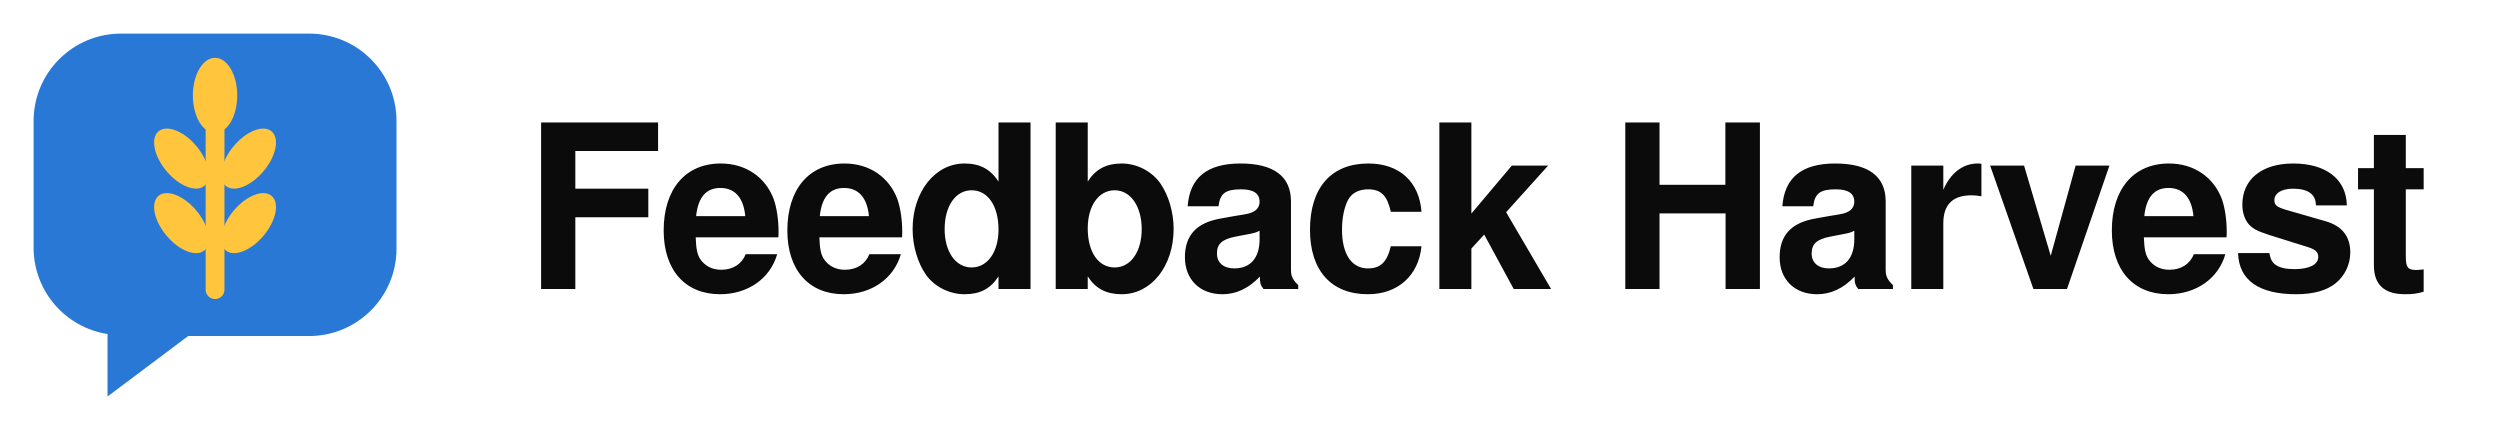
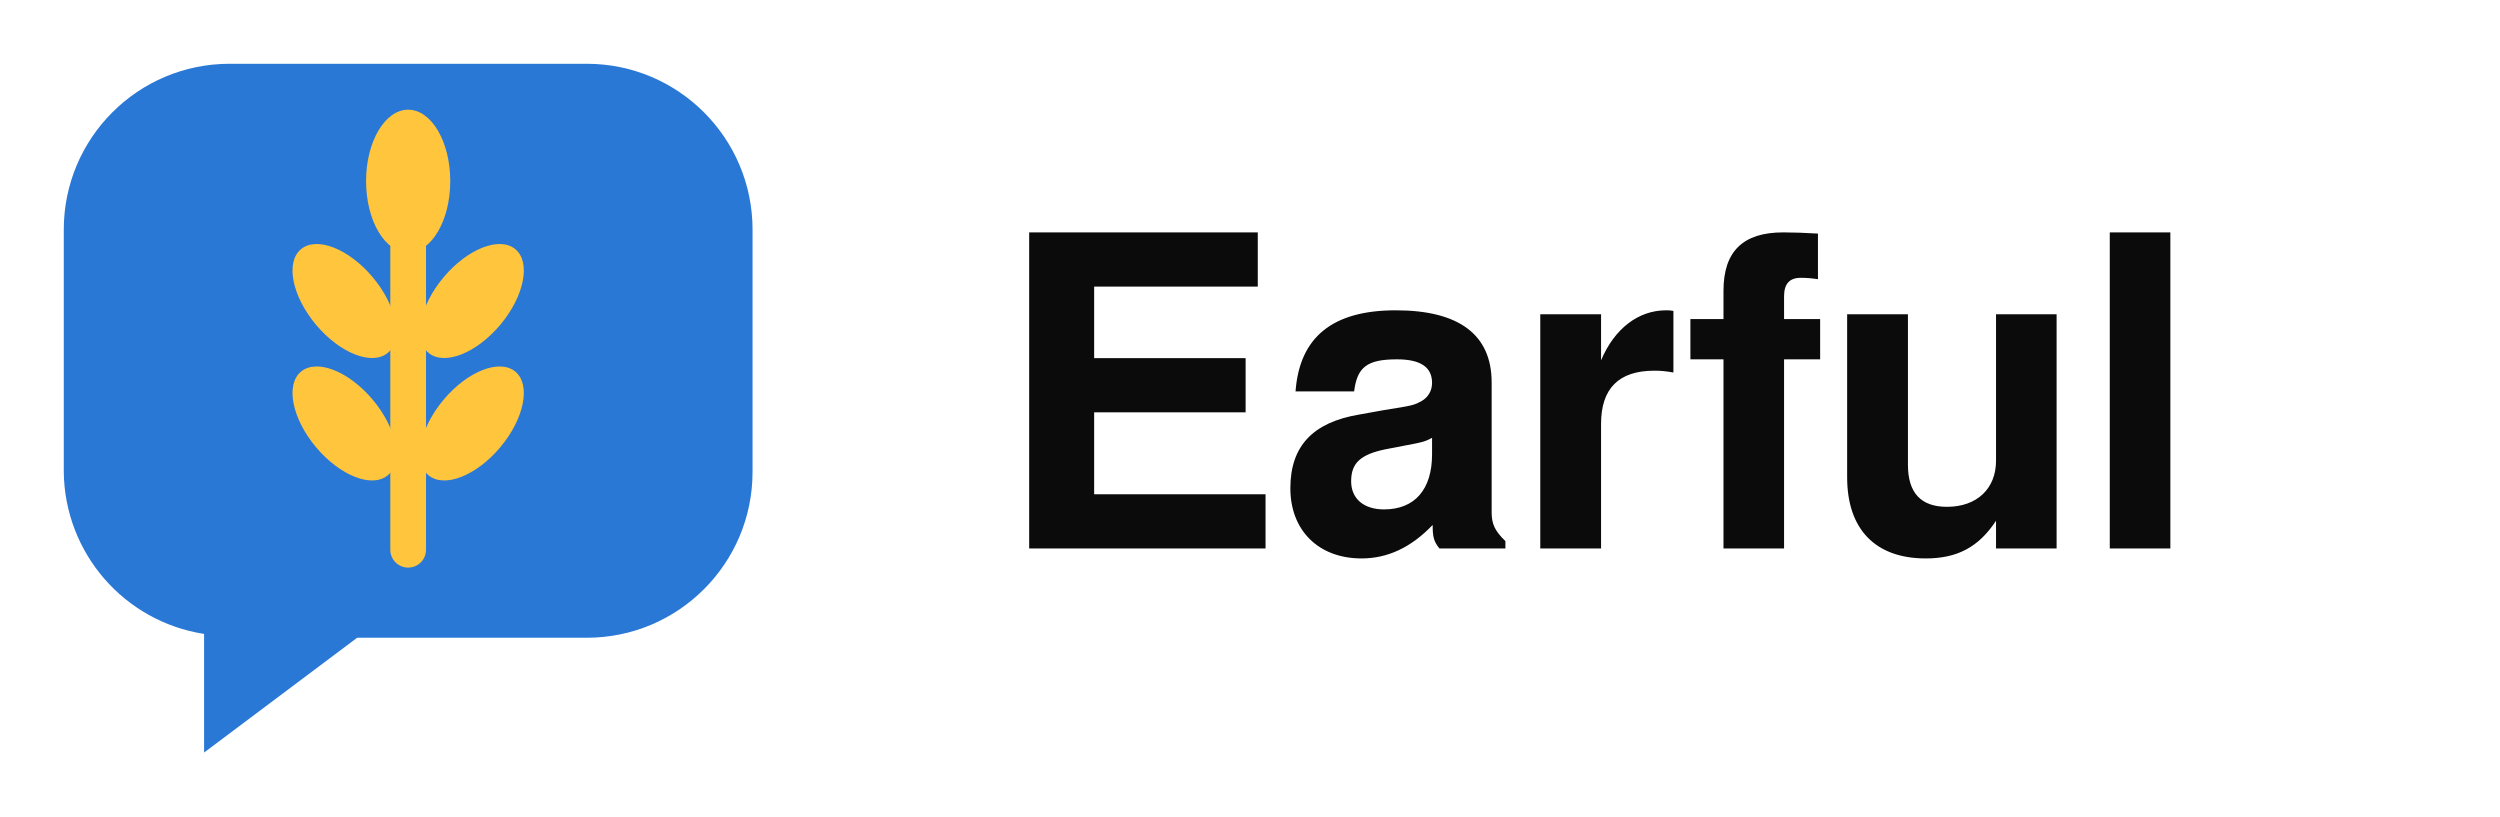
- <svg xmlns="http://www.w3.org/2000/svg" viewBox="0 0 372 64" width="372" height="64" role="img" aria-label="Feedback Harvest">
+ <svg xmlns="http://www.w3.org/2000/svg" viewBox="0 0 196 64" width="196" height="64" role="img" aria-label="Earful">
  <path fill="#2a78d6" d="M18 5h28a13 13 0 0 1 13 13v19a13 13 0 0 1-13 13H28l-12 9v-9.3A13 13 0 0 1 5 37V18A13 13 0 0 1 18 5z" />
  <g fill="#ffc53d">
    <rect x="30.6" y="18" width="2.8" height="26.5" rx="1.4" />
    <ellipse cx="32" cy="14.2" rx="3.3" ry="5.6" />
    <ellipse cx="27" cy="23.6" rx="2.9" ry="5.3" transform="rotate(-40 27 23.6)" />
    <ellipse cx="37" cy="23.6" rx="2.9" ry="5.3" transform="rotate(40 37 23.6)" />
    <ellipse cx="27" cy="33.2" rx="2.9" ry="5.3" transform="rotate(-40 27 33.2)" />
    <ellipse cx="37" cy="33.2" rx="2.9" ry="5.3" transform="rotate(40 37 33.2)" />
  </g>
-   <text x="78" y="43" fill="#0b0b0b" font-family="system-ui, -apple-system, 'Segoe UI', Helvetica, Arial, sans-serif" font-size="34" font-weight="700" letter-spacing="-0.5">Feedback Harvest</text>
+   <text x="78" y="43" fill="#0b0b0b" font-family="system-ui, -apple-system, 'Segoe UI', Helvetica, Arial, sans-serif" font-size="34" font-weight="700" letter-spacing="-0.5">Earful</text>
</svg>
